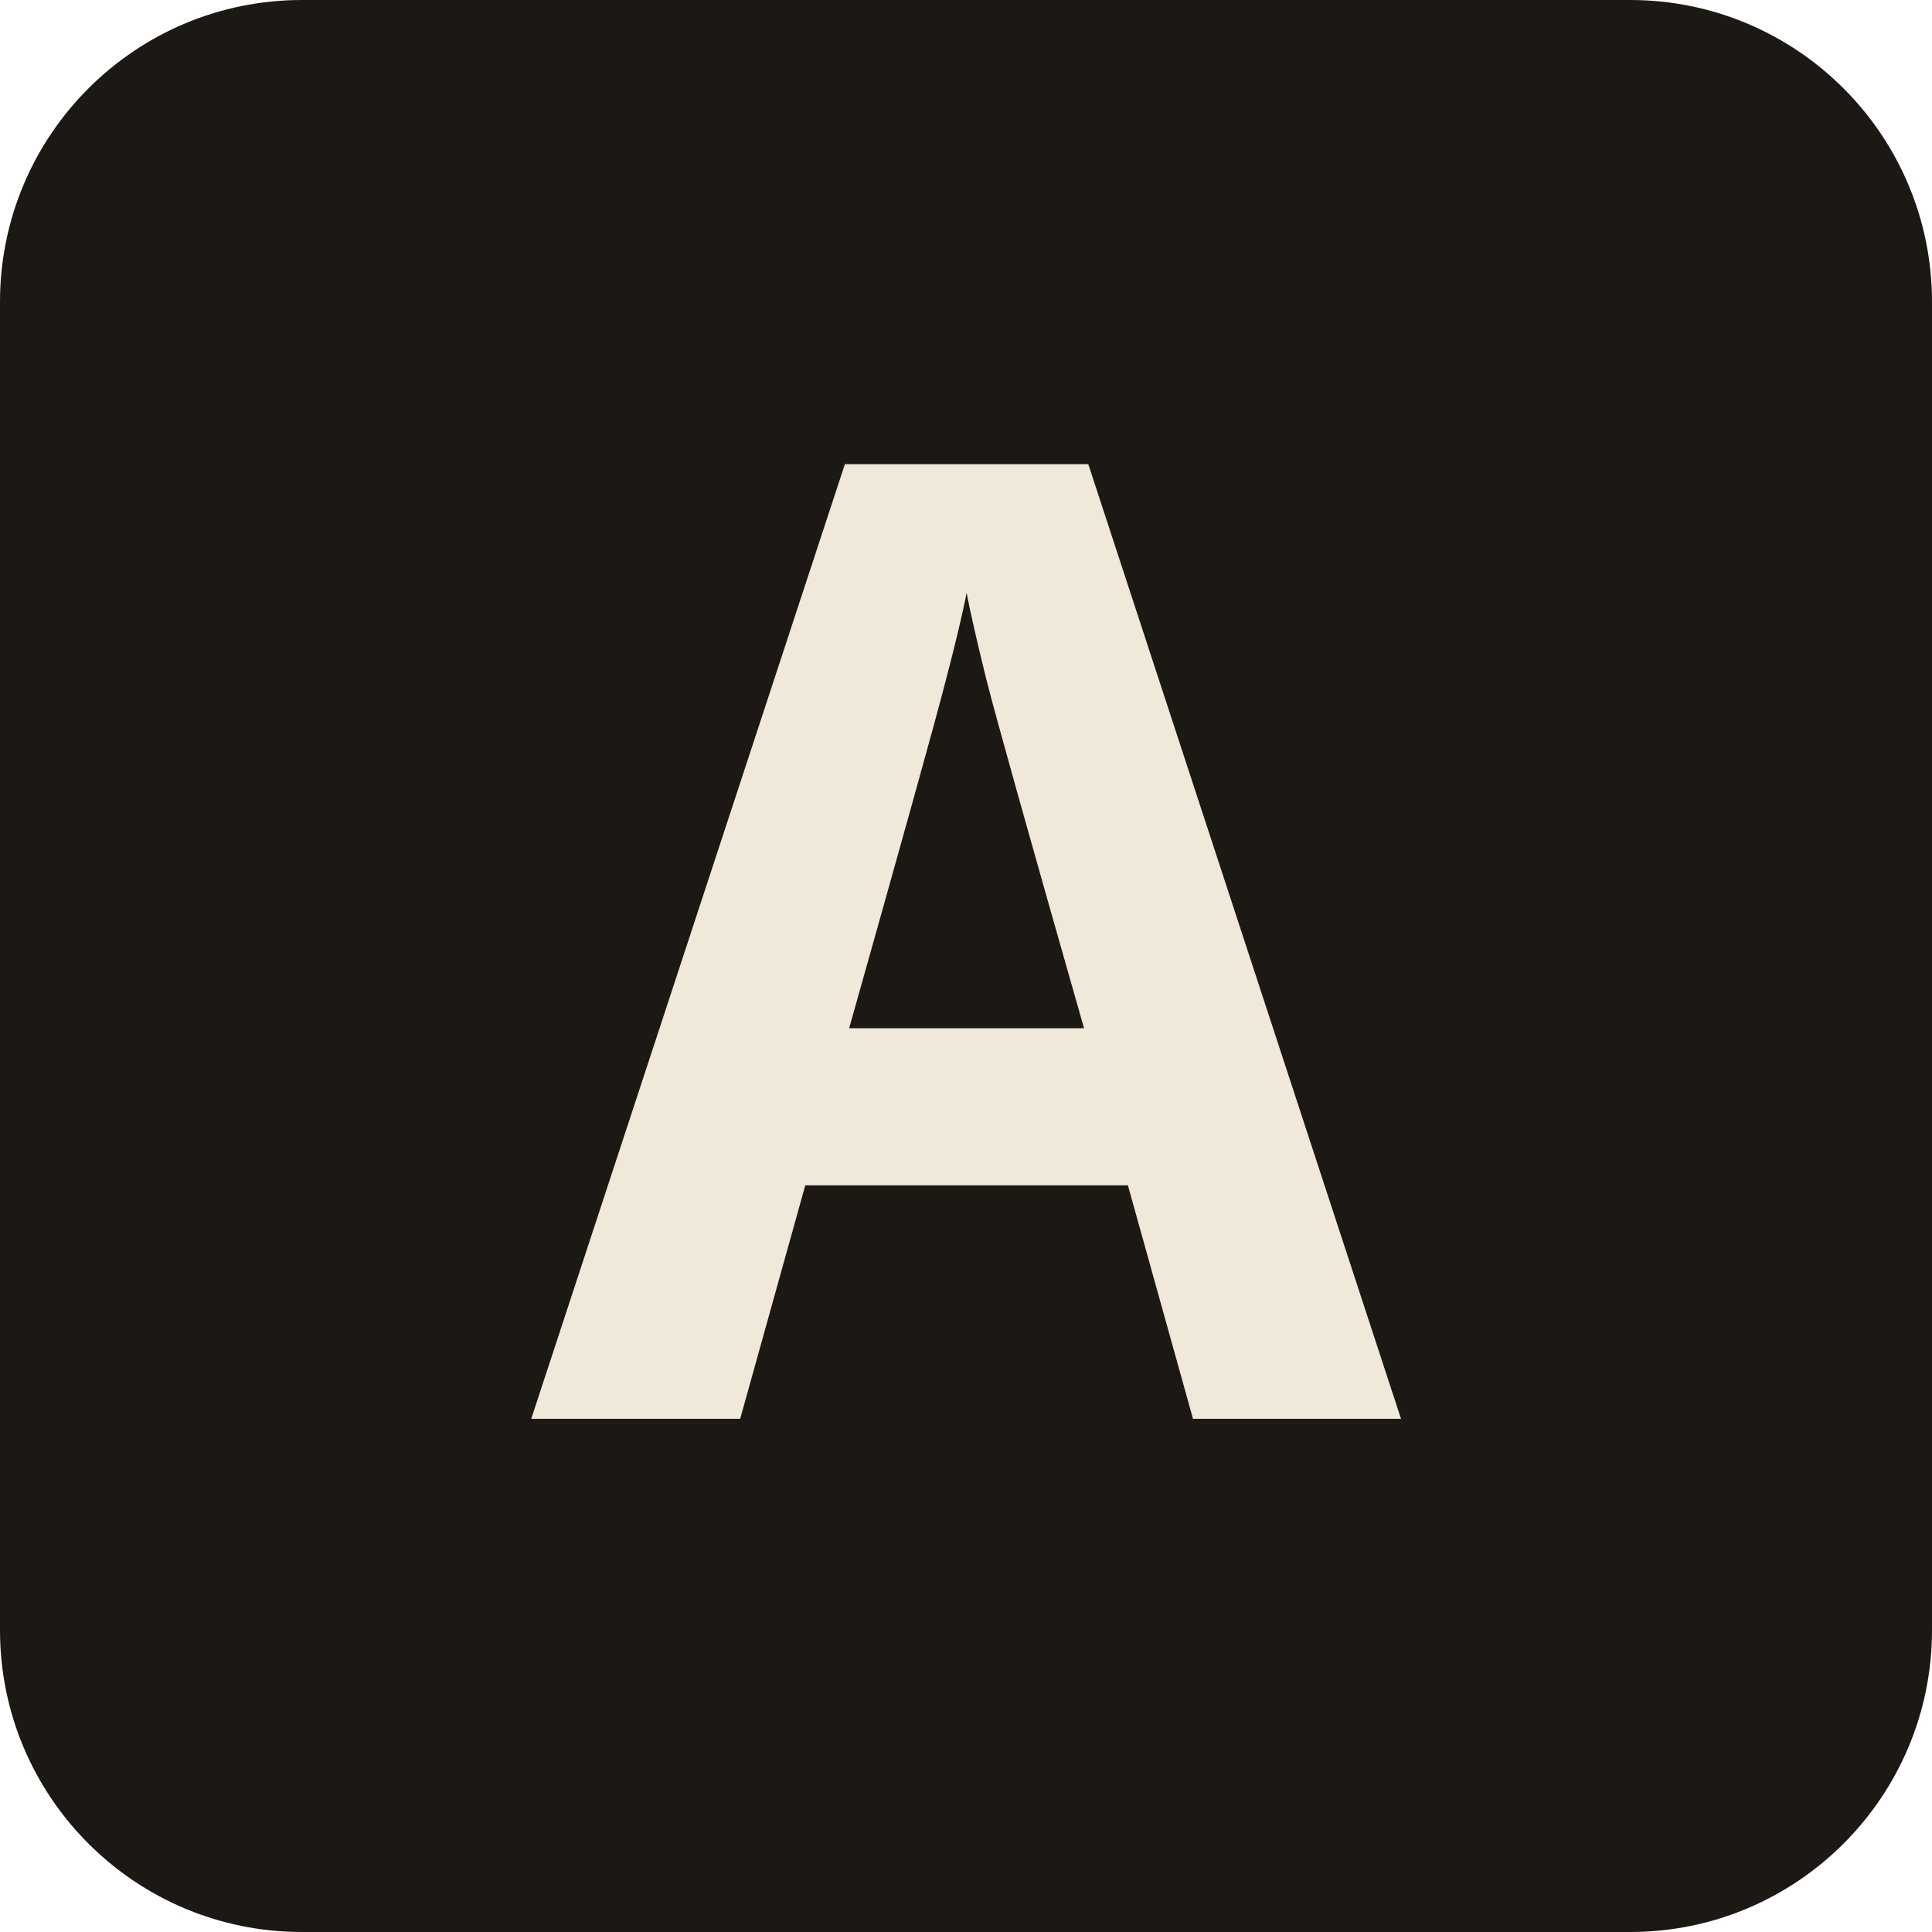
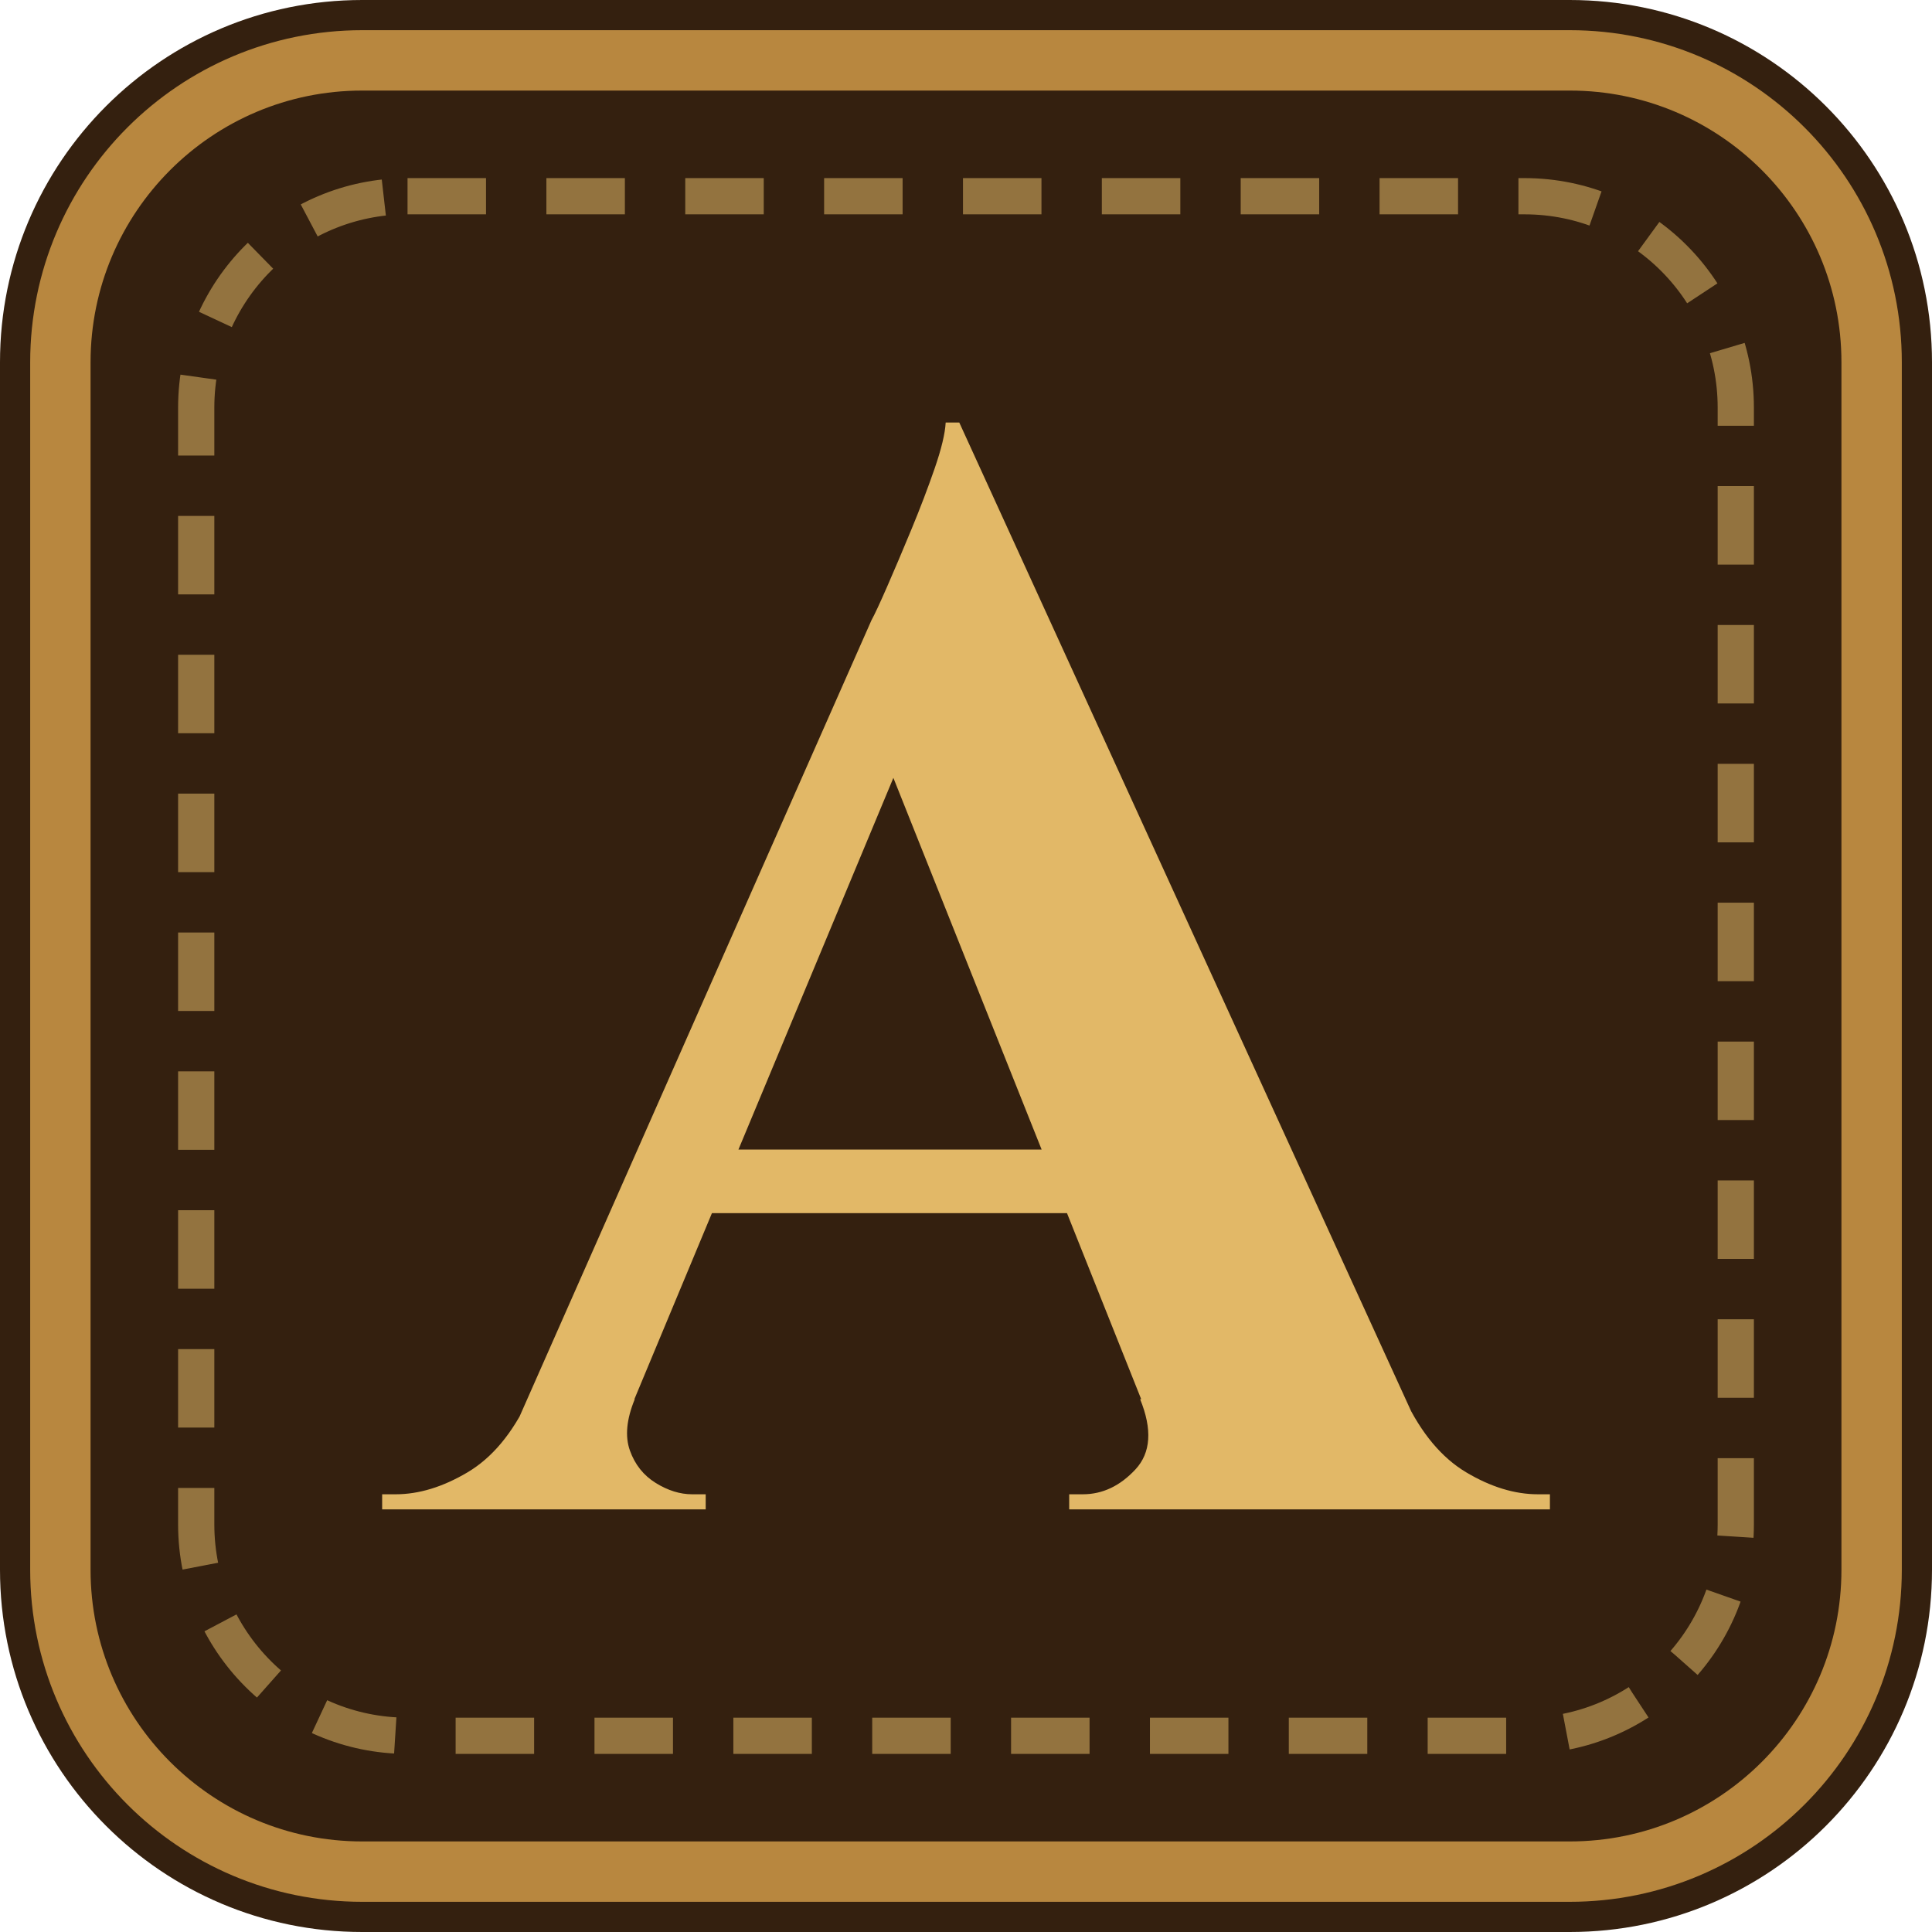
<svg xmlns="http://www.w3.org/2000/svg" viewBox="0 0 64 64">
-   <rect width="64" height="64" rx="10" fill="#1C1814" />
-   <text x="32" y="47" text-anchor="middle" font-family="'Courier Prime','Courier New',Courier,monospace" font-weight="700" font-size="48" fill="#F0E8D8">A</text>
+   <rect width="64" height="64" rx="12" fill="#34200F" />
+   <rect x="2" y="2" width="60" height="60" rx="10" fill="none" stroke="#B8873F" stroke-width="2" />
+   <rect x="6.5" y="6.5" width="51" height="51" rx="7" fill="none" stroke="#E2B867" stroke-opacity=".55" stroke-width="1.2" stroke-dasharray="2.6 2" />
+   <path transform="translate(14.07 50) scale(0.05 -0.05)" fill="#E2B867" d="M354.143 720.071 680.499 6H501.396L293.466 527.325ZM139.143 73Q130.929 53 135.929 39.0Q140.929 25 153.036 17.5Q165.143 10 177.143 10H186.143V0H-28.214V10Q-28.214 10 -23.714 10.0Q-19.214 10 -19.214 10Q3.786 10 28.286 24.5Q52.786 39 68.786 73ZM354.143 720.071 357.679 597.859 109.715 3H36.965L296.001 589.144Q299.036 594.608 306.358 611.358Q313.679 628.107 322.393 649.143Q331.107 670.179 337.822 689.607Q344.536 709.036 345.143 720.071ZM459.323 238.394V196.252H164.537V238.394ZM473.967 73H649.463Q665.678 39 690.07 24.5Q714.463 10 737.463 10Q737.463 10 741.463 10.0Q745.463 10 745.463 10V0H426.967V10H435.967Q455.574 10 470.878 26.5Q486.182 43 473.967 73Z" />
</svg>
